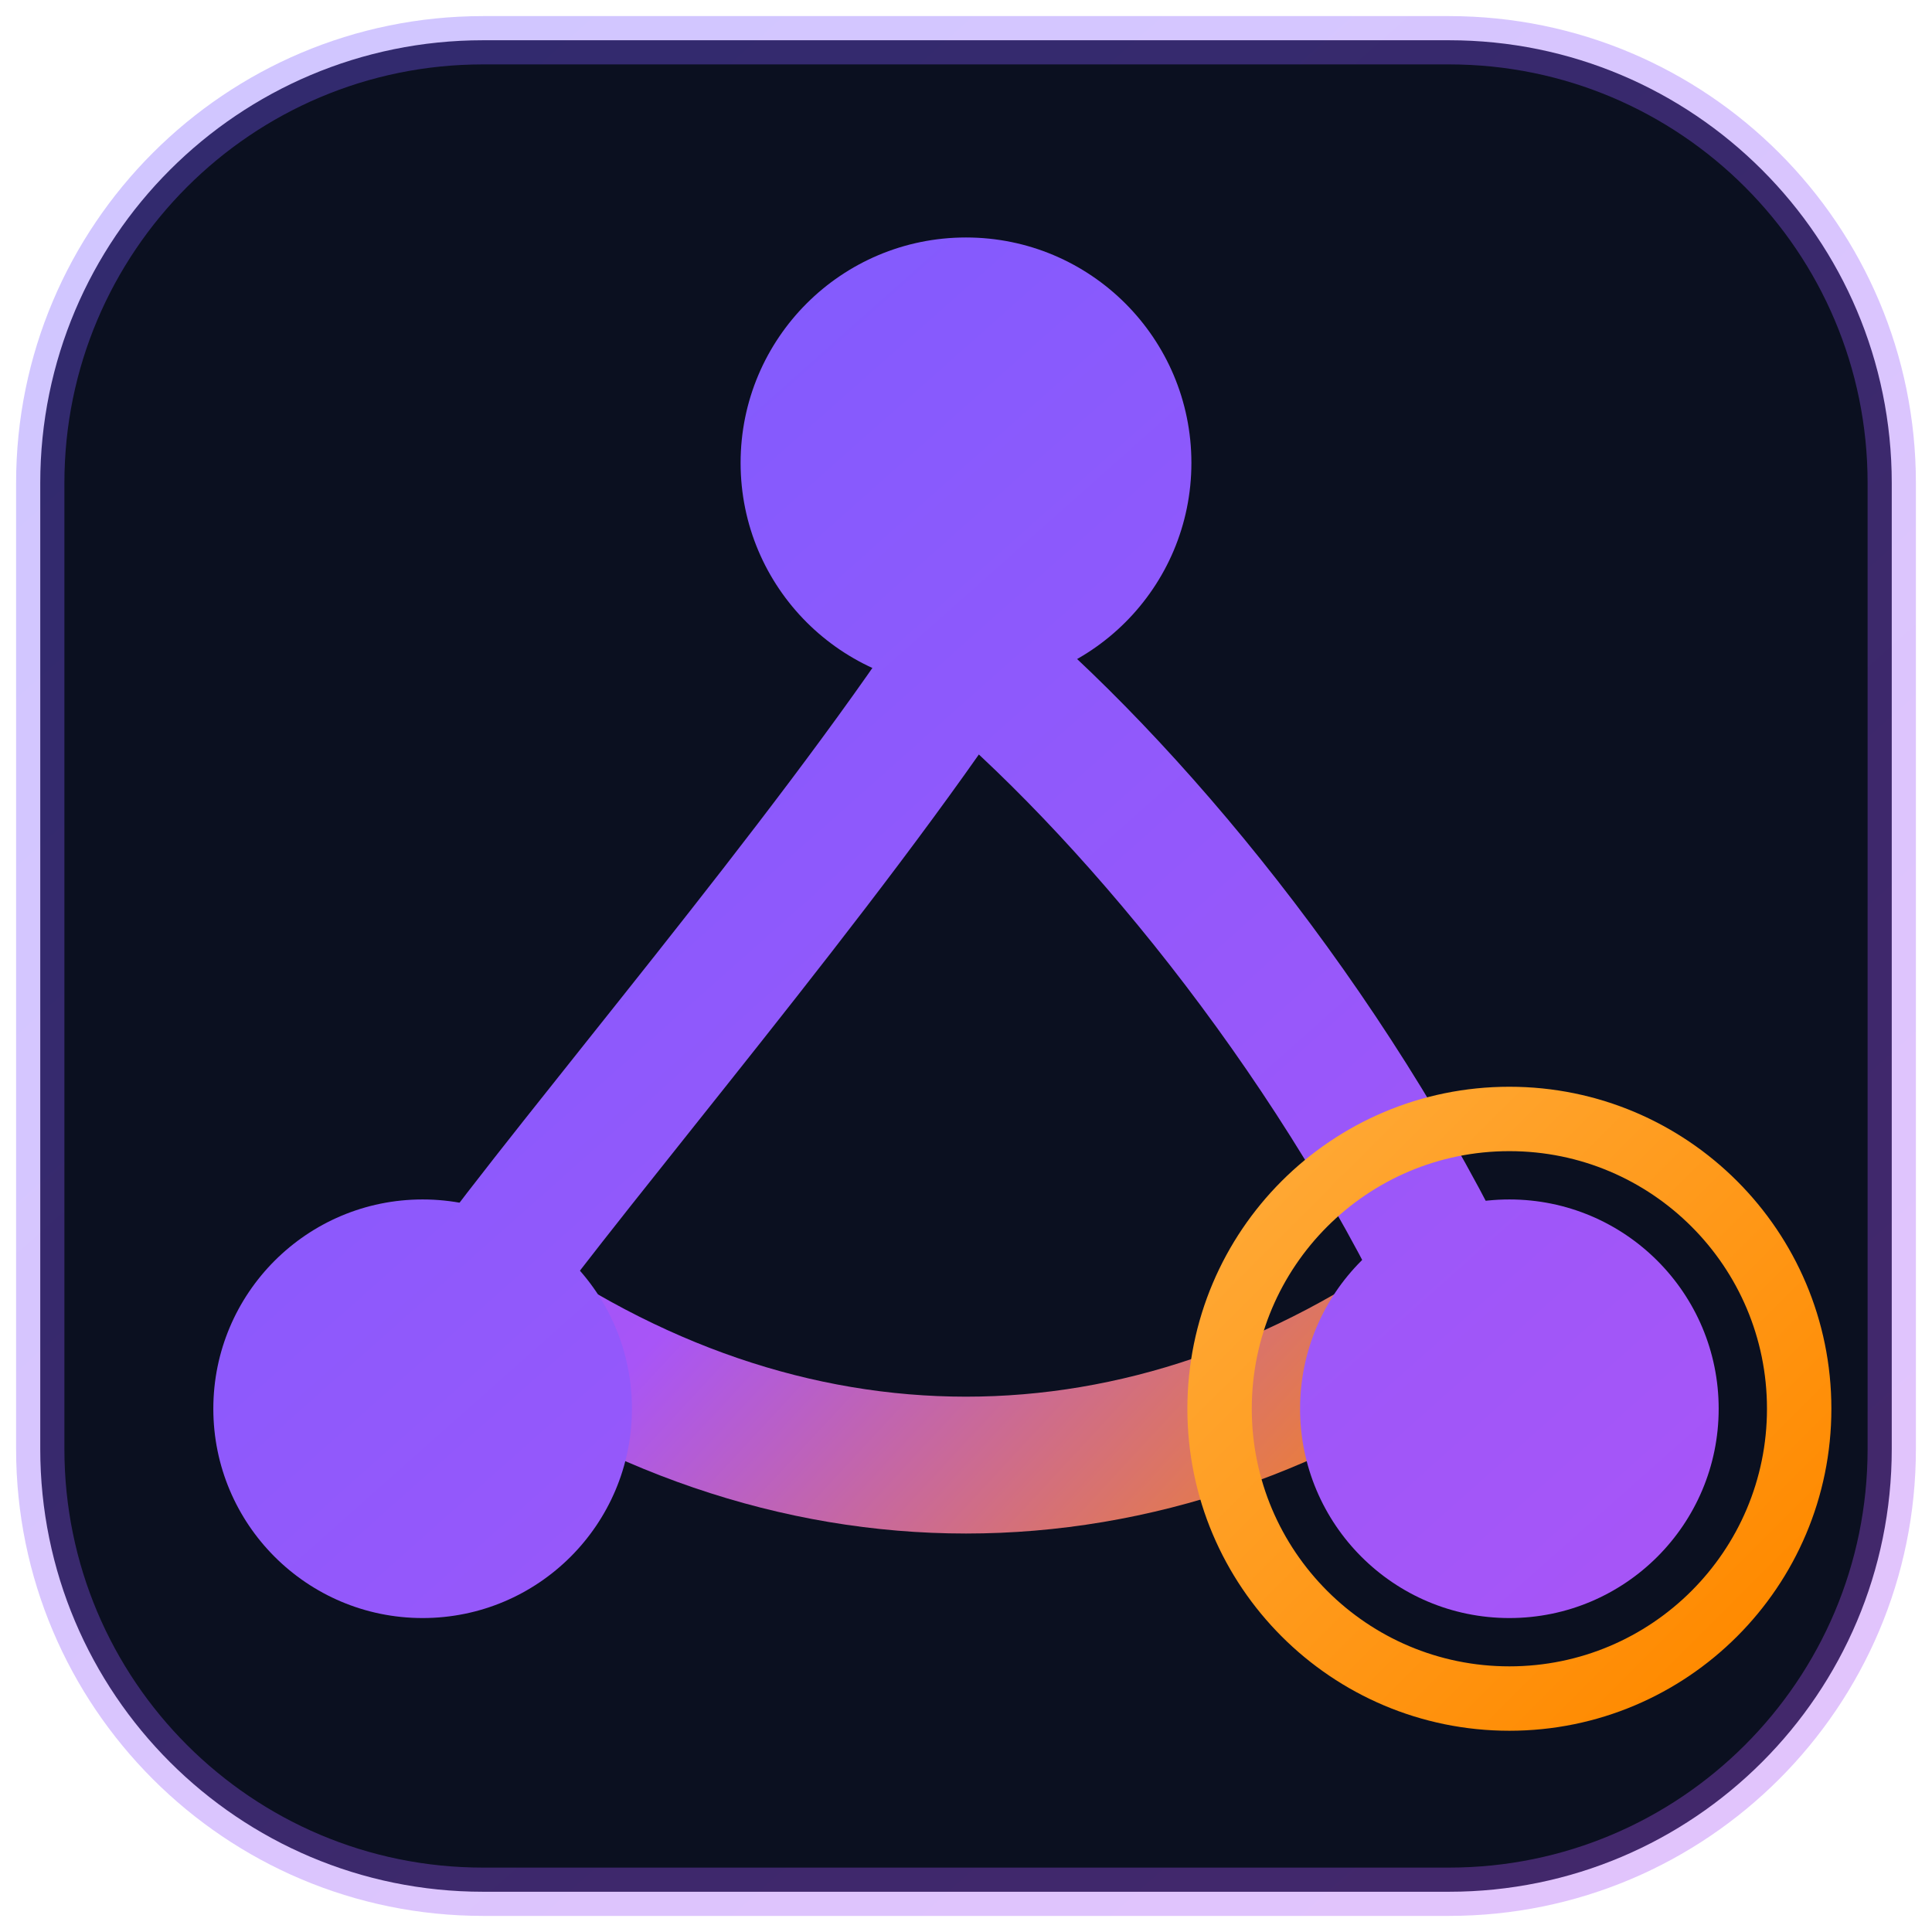
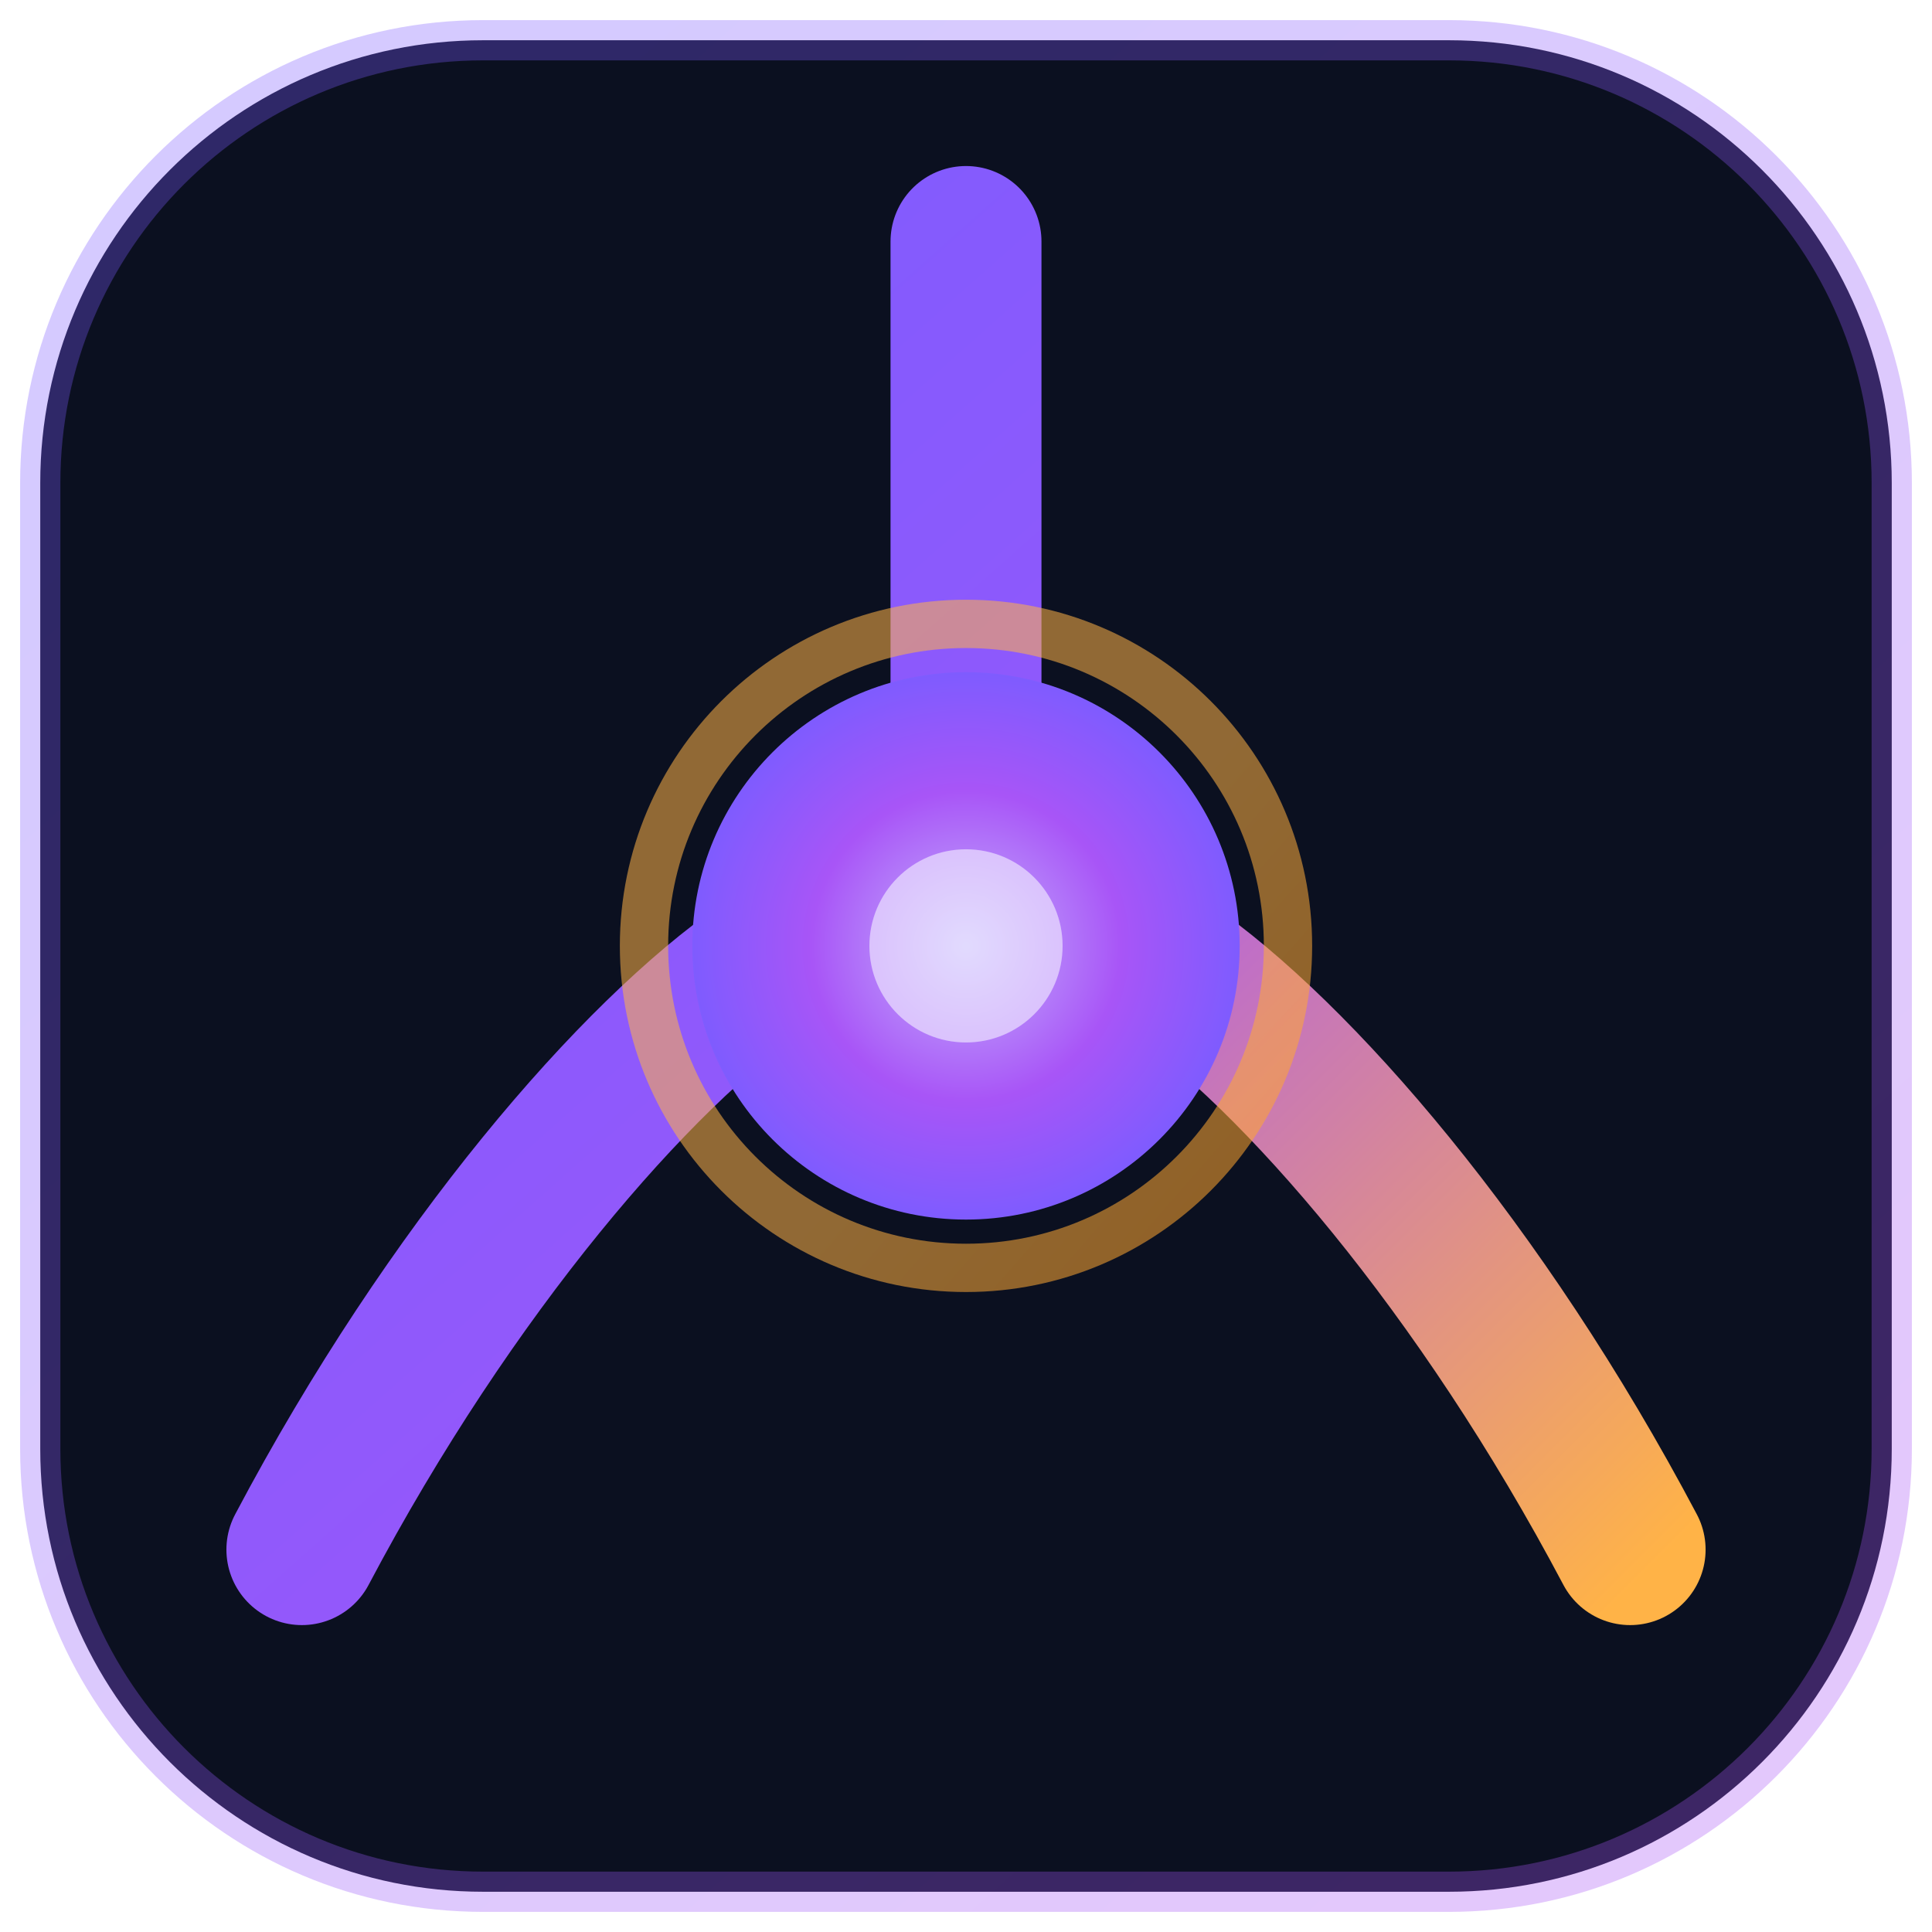
<svg xmlns="http://www.w3.org/2000/svg" viewBox="0 0 48 48" fill="none" role="img" aria-label="GetTrainMate">
  <defs>
    <linearGradient id="primary" x1="8" y1="6" x2="40" y2="42" gradientUnits="userSpaceOnUse">
      <stop stop-color="#7C5CFF" />
      <stop offset="1" stop-color="#A855F7" />
    </linearGradient>
-     <linearGradient id="accent" x1="26" y1="26" x2="42" y2="42" gradientUnits="userSpaceOnUse">
+     <linearGradient id="accent" x1="22" y1="28" x2="38" y2="42" gradientUnits="userSpaceOnUse">
      <stop stop-color="#FFB347" />
      <stop offset="1" stop-color="#FF8A00" />
    </linearGradient>
-     <linearGradient id="pathGrad" x1="10" y1="12" x2="38" y2="38" gradientUnits="userSpaceOnUse">
+     <linearGradient id="pathGrad" x1="8" y1="8" x2="40" y2="40" gradientUnits="userSpaceOnUse">
      <stop stop-color="#7C5CFF" />
-       <stop offset="0.5" stop-color="#A855F7" />
-       <stop offset="1" stop-color="#FF8A00" />
+       <stop offset="0.45" stop-color="#A855F7" />
+       <stop offset="1" stop-color="#FFB347" />
    </linearGradient>
+     <radialGradient id="orb" cx="0" cy="0" r="1" gradientUnits="userSpaceOnUse" gradientTransform="translate(24 23.5) scale(7)">
+       <stop stop-color="#C4B5FD" />
+       <stop offset="0.55" stop-color="#A855F7" />
+       <stop offset="1" stop-color="#7C5CFF" />
+     </radialGradient>
  </defs>
  <rect x="1" y="1" width="46" height="46" rx="11" fill="#0B1020" />
-   <rect x="1" y="1" width="46" height="46" rx="11" stroke="url(#primary)" stroke-opacity="0.35" stroke-width="1.2" />
-   <path d="M24 16.2 C20.5 21.5 14.5 28.5 11.8 32.2" stroke="url(#primary)" stroke-width="3.4" stroke-linecap="round" fill="none" />
-   <path d="M11.8 32.2 C19.5 37.8 28.5 37.8 36.2 32.2" stroke="url(#pathGrad)" stroke-width="3.4" stroke-linecap="round" fill="none" />
-   <path d="M36.2 32.2 C33 25.5 28 19.5 24 16.2" stroke="url(#primary)" stroke-width="3.4" stroke-linecap="round" fill="none" />
-   <circle cx="24" cy="11.5" r="5.6" fill="url(#primary)" />
-   <circle cx="10.5" cy="35" r="5.2" fill="url(#primary)" />
-   <circle cx="37.5" cy="35" r="5.2" fill="url(#primary)" />
-   <circle cx="37.5" cy="35" r="7.2" stroke="url(#accent)" stroke-width="1.6" fill="none" />
+   <rect x="1" y="1" width="46" height="46" rx="11" stroke="url(#primary)" stroke-opacity="0.32" stroke-width="1" />
+   <path d="M24 6 C24 11.5 24 15.5 24 17.6" stroke="url(#primary)" stroke-width="3.75" stroke-linecap="round" fill="none" />
+   <path d="M7.5 38.5 C11.2 31.5 15.8 26.2 19 24" stroke="url(#primary)" stroke-width="3.75" stroke-linecap="round" fill="none" />
+   <path d="M40.5 38.5 C36.8 31.5 32.2 26.2 29 24" stroke="url(#pathGrad)" stroke-width="3.75" stroke-linecap="round" fill="none" />
+   <circle cx="24" cy="23.5" r="6.8" fill="url(#orb)" />
+   <circle cx="24" cy="23.5" r="8" stroke="url(#accent)" stroke-opacity="0.55" stroke-width="1.2" fill="none" />
+   <circle cx="24" cy="23.5" r="2.4" fill="#F5F3FF" fill-opacity="0.6" />
</svg>
